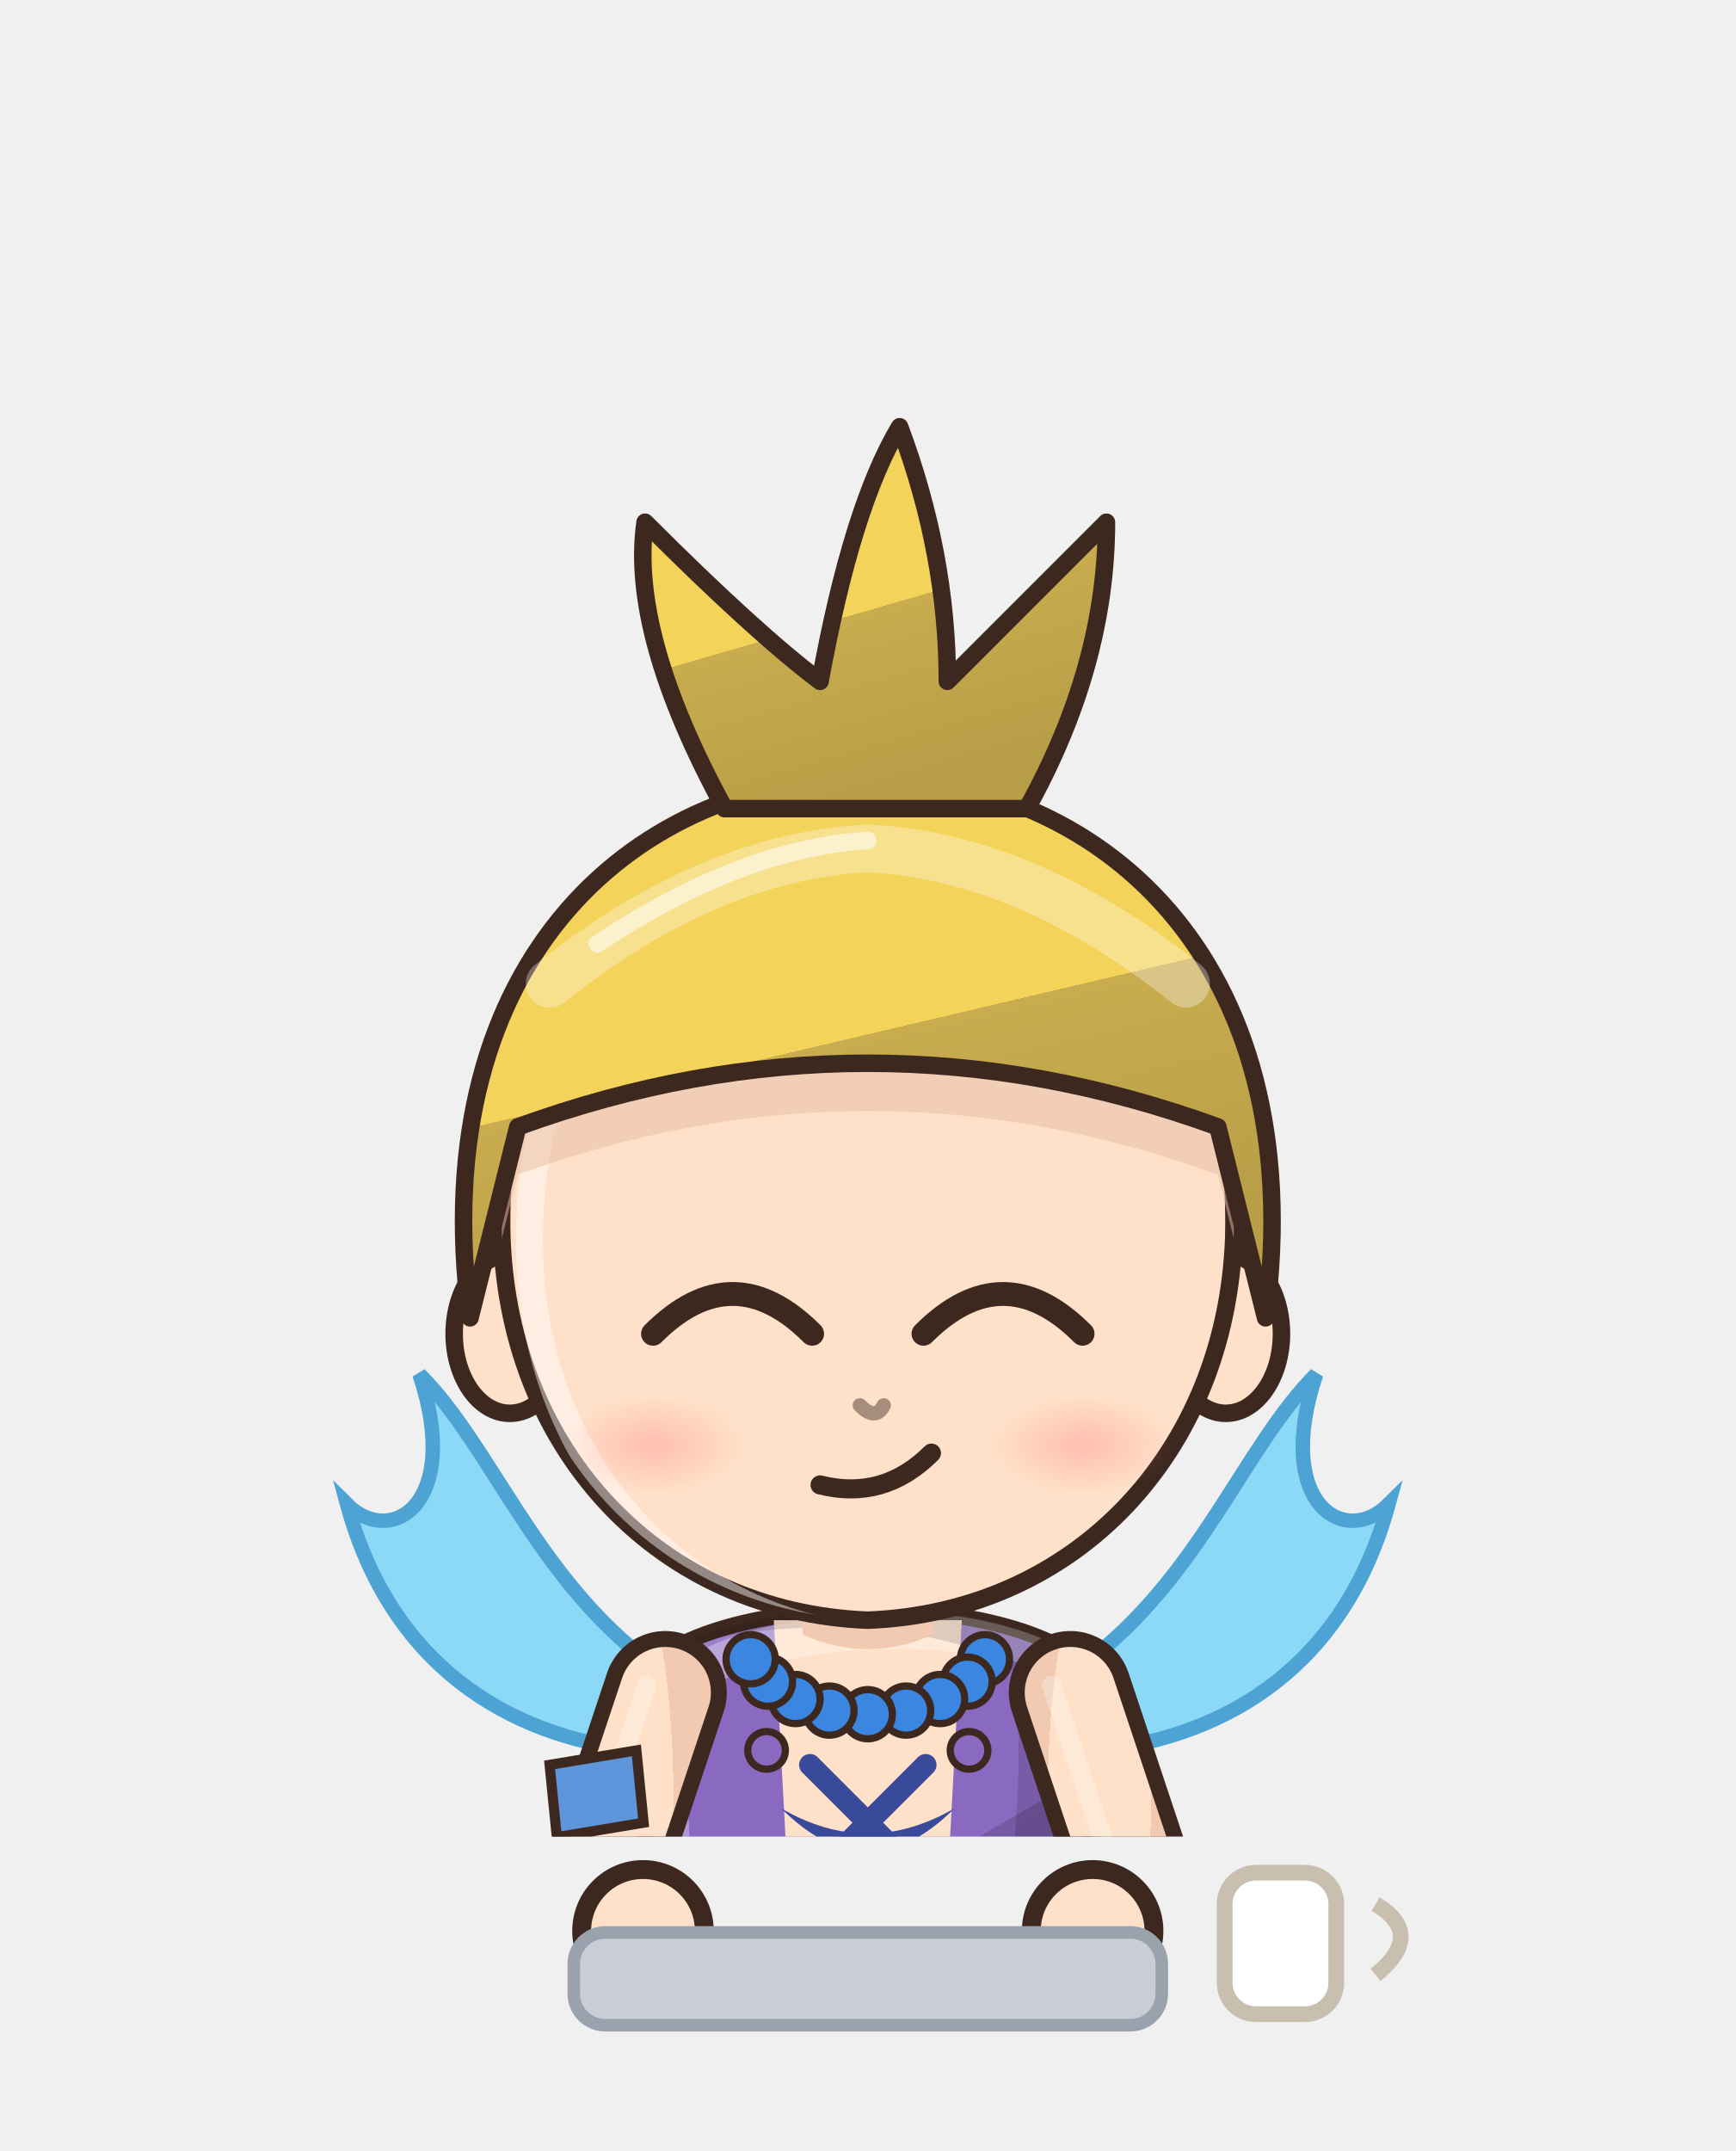
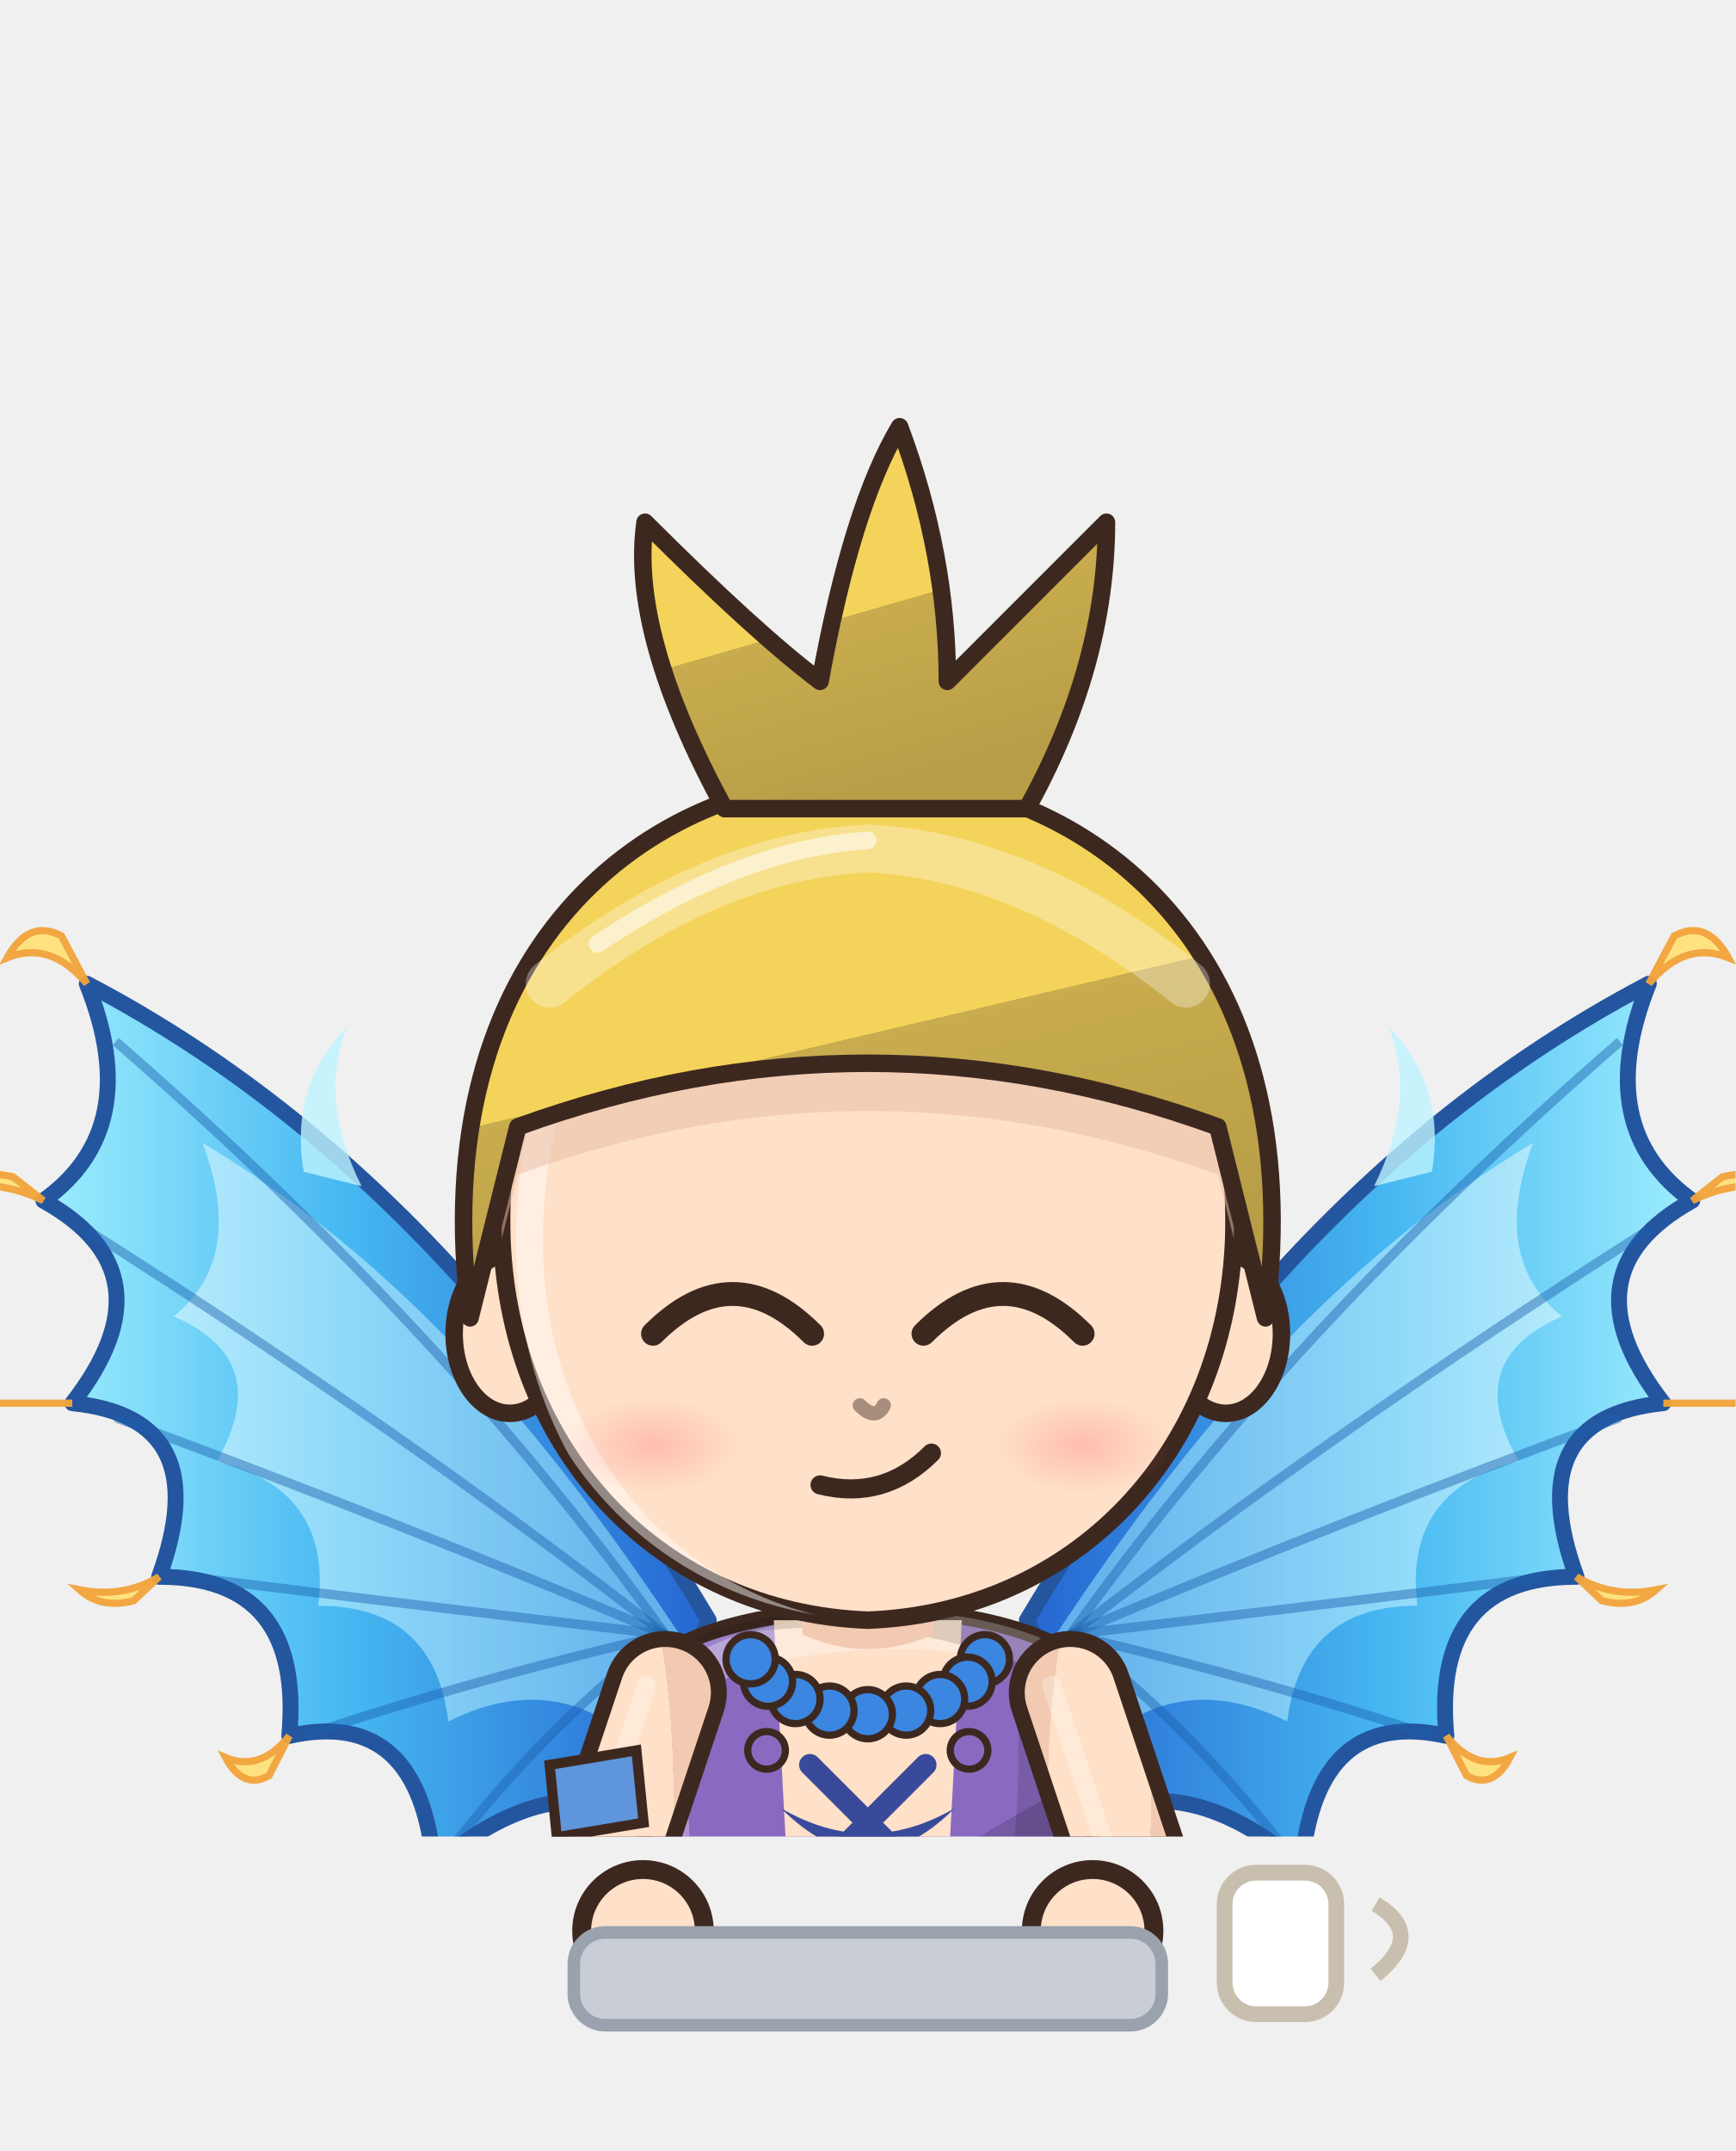
<svg xmlns="http://www.w3.org/2000/svg" viewBox="103.8 603.2 110.4 136.8" width="110.4" height="136.8">
  <svg x="103.8" y="603.2" viewBox="-120 -180 240 253.91" width="110.4" height="116.8">
    <defs>
      <linearGradient id="hair67" x1="0" y1="0" x2=".35" y2="1">
        <stop offset="0" stop-color="#f5da74" />
        <stop offset=".16" stop-color="#f5da74" />
        <stop offset=".16" stop-color="#f4d35a" />
        <stop offset=".58" stop-color="#f4d35a" />
        <stop offset=".58" stop-color="#c8ac4e" />
        <stop offset="1" stop-color="#b89e47" />
      </linearGradient>
      <radialGradient id="skin67" cx=".4" cy=".32" r=".85">
        <stop offset="0" stop-color="#ffe0c8" />
        <stop offset=".84" stop-color="#ffe0c8" />
        <stop offset=".84" stop-color="#f1cab1" />
        <stop offset="1" stop-color="#f1cab1" />
      </radialGradient>
      <linearGradient id="cloth67" x1="0" y1="0" x2=".45" y2="1">
        <stop offset="0" stop-color="#9c81ca" />
        <stop offset=".16" stop-color="#9c81ca" />
        <stop offset=".16" stop-color="#8a6ac0" />
        <stop offset=".6" stop-color="#8a6ac0" />
        <stop offset=".6" stop-color="#7559a3" />
        <stop offset="1" stop-color="#6b5195" />
      </linearGradient>
      <linearGradient id="iris67" x1="0" y1="0" x2="0" y2="1">
        <stop offset="0" stop-color="#212836" />
        <stop offset=".5" stop-color="#4a5a7a" />
        <stop offset="1" stop-color="#9ba4b5" />
      </linearGradient>
      <linearGradient id="gold67" x1="0" y1="0" x2="1" y2="1">
        <stop offset="0" stop-color="#f6d27a" />
        <stop offset=".55" stop-color="#d9a63a" />
        <stop offset="1" stop-color="#a8761e" />
      </linearGradient>
      <linearGradient id="steel67" x1="0" y1="0" x2="1" y2="1">
        <stop offset="0" stop-color="#e4e8ee" />
        <stop offset=".5" stop-color="#9aa3ad" />
        <stop offset="1" stop-color="#5a606a" />
      </linearGradient>
      <linearGradient id="beard67" x1="0" y1="0" x2="0" y2="1">
        <stop offset="0" stop-color="#e6e6ea" />
        <stop offset="1" stop-color="#b8b8c2" />
      </linearGradient>
      <radialGradient id="hawkiris67" cx=".45" cy=".4" r=".7">
        <stop offset="0" stop-color="#ffe27a" />
        <stop offset=".6" stop-color="#e8a52a" />
        <stop offset="1" stop-color="#9a5a12" />
      </radialGradient>
      <linearGradient id="straw67" x1="0" y1="0" x2=".3" y2="1">
        <stop offset="0" stop-color="#ffe7aa" />
        <stop offset=".16" stop-color="#ffe7aa" />
        <stop offset=".16" stop-color="#ffe39a" />
        <stop offset=".58" stop-color="#ffe39a" />
        <stop offset=".58" stop-color="#e9b456" />
        <stop offset="1" stop-color="#d6a54f" />
      </linearGradient>
      <radialGradient id="blush67">
        <stop offset="0" stop-color="#ff7f86" stop-opacity=".9" />
        <stop offset="1" stop-color="#ff7f86" stop-opacity="0" />
      </radialGradient>
      <clipPath id="face67">
        <path d="M -46,-4 C -47,-38 -25,-55 0,-55 C 25,-55 47,-38 46,-4 C 45,23 26,43 0,44 C -26,43 -45,23 -46,-4 Z" />
      </clipPath>
      <clipPath id="torso67">
        <path d="M -30,50 C -34,68 -28,94 -26,124 L 26,124 C 28,94 34,68 30,50 C 18,40 -18,40 -30,50 Z" />
      </clipPath>
    </defs>
    <ellipse cx="0" cy="208" rx="42" ry="7" fill="#000000" opacity=".16" />
    <g transform="translate(0,44.0) scale(1.100,1.100) translate(0,-44)" />
    <g transform="translate(0,205) scale(1,1) translate(0,-205)">
+       <defs>
+         <linearGradient id="phx67" x1="0" y1="0" x2="1" y2="0">
+           <stop offset="0" stop-color="#1c5fd0" />
+           <stop offset=".55" stop-color="#3fb6f2" />
+           <stop offset="1" stop-color="#9aeeff" />
+         </linearGradient>
+         <linearGradient id="phy67" x1="0" y1="0" x2="1" y2="0">
+           <stop offset="0" stop-color="#8fe6ff" />
+           <stop offset="1" stop-color="#e8fbff" />
+         </linearGradient>
+       </defs>
+       <g transform="scale(-1,1)">
+         <path d="M 22,44 C 40,14 66,-22 108,-44 Q 100,-24 114,-14 Q 96,-4 110,14 Q 90,16 98,38 Q 78,38 80,60 Q 62,56 60,78 Q 46,66 34,70 Z" fill="url(#phx67)" stroke="#1a4f9c" stroke-width="2.2" stroke-linejoin="round" opacity=".95" />
+         <path d="M 26,46 C 42,22 62,-4 92,-22 Q 86,-6 96,2 Q 82,8 90,22 Q 74,26 76,42 Q 60,42 58,58 Q 46,52 36,58 Z" fill="url(#phy67)" opacity=".55" />
+         <path d="M 28,46 Q 58,4 104,-36" stroke="#1a5fae" stroke-width="1.3" fill="none" opacity=".45" />
+         <path d="M 28,46 Q 64,18 108,-10" stroke="#1a5fae" stroke-width="1.3" fill="none" opacity=".45" />
+         <path d="M 28,46 Q 66,30 104,16" stroke="#1a5fae" stroke-width="1.3" fill="none" opacity=".45" />
+         <path d="M 28,46 Q 62,42 94,38" stroke="#1a5fae" stroke-width="1.3" fill="none" opacity=".45" />
+         <path d="M 28,46 Q 54,52 78,60" stroke="#1a5fae" stroke-width="1.3" fill="none" opacity=".45" />
+         <path d="M 28,46 Q 44,58 58,76" stroke="#1a5fae" stroke-width="1.3" fill="none" opacity=".45" />
+         <path d="M 108,-44 q 5,-6 11.0,-3.6 q -3.0,-5.4 -7.5,-3.0 Z" fill="#ffe27a" stroke="#f2a43a" stroke-width="1" opacity=".95" />
+         <path d="M 114,-14 q 6,-3 13.2,-1.8 q -3.6,-2.7 -9.0,-1.5 Z" fill="#ffe27a" stroke="#f2a43a" stroke-width="1" opacity=".95" />
+         <path d="M 110,14 q 6,0 13.2,0.0 q -3.6,0.0 -9.0,0.0 Z" fill="#ffe27a" stroke="#f2a43a" stroke-width="1" opacity=".95" />
+         <path d="M 98,38 q 5,3 11.0,1.8 q -3.0,2.7 -7.5,1.5 Z" fill="#ffe27a" stroke="#f2a43a" stroke-width="1" opacity=".95" />
+         <path d="M 80,60 q 4,5 8.8,3.0 q -2.4,4.5 -6.0,2.5 Z" fill="#ffe27a" stroke="#f2a43a" stroke-width="1" opacity=".95" />
+         <path d="M 60,78 q 2,6 4.4,3.6 q -1.2,5.4 -3.0,3.0 Z" fill="#ffe27a" stroke="#f2a43a" stroke-width="1" opacity=".95" />
+         <path d="M 70,-16 q 6,-12 2,-22 q 8,8 6,20 Z M 46,8 q 4,-10 0,-18 q 7,6 5,16 Z" fill="#bff4ff" opacity=".8" />
+       </g>
+       <g transform="scale(1,1)">
+         <path d="M 22,44 C 40,14 66,-22 108,-44 Q 100,-24 114,-14 Q 96,-4 110,14 Q 90,16 98,38 Q 78,38 80,60 Q 62,56 60,78 Q 46,66 34,70 Z" fill="url(#phx67)" stroke="#1a4f9c" stroke-width="2.2" stroke-linejoin="round" opacity=".95" />
+         <path d="M 26,46 C 42,22 62,-4 92,-22 Q 86,-6 96,2 Q 82,8 90,22 Q 74,26 76,42 Q 60,42 58,58 Q 46,52 36,58 Z" fill="url(#phy67)" opacity=".55" />
+         <path d="M 28,46 Q 58,4 104,-36" stroke="#1a5fae" stroke-width="1.3" fill="none" opacity=".45" />
+         <path d="M 28,46 Q 64,18 108,-10" stroke="#1a5fae" stroke-width="1.3" fill="none" opacity=".45" />
+         <path d="M 28,46 Q 66,30 104,16" stroke="#1a5fae" stroke-width="1.3" fill="none" opacity=".45" />
+         <path d="M 28,46 Q 62,42 94,38" stroke="#1a5fae" stroke-width="1.3" fill="none" opacity=".45" />
+         <path d="M 28,46 Q 54,52 78,60" stroke="#1a5fae" stroke-width="1.3" fill="none" opacity=".45" />
+         <path d="M 28,46 Q 44,58 58,76" stroke="#1a5fae" stroke-width="1.3" fill="none" opacity=".45" />
+         <path d="M 108,-44 q 5,-6 11.0,-3.6 q -3.0,-5.4 -7.5,-3.0 Z" fill="#ffe27a" stroke="#f2a43a" stroke-width="1" opacity=".95" />
+         <path d="M 114,-14 q 6,-3 13.2,-1.8 q -3.6,-2.7 -9.0,-1.5 Z" fill="#ffe27a" stroke="#f2a43a" stroke-width="1" opacity=".95" />
+         <path d="M 110,14 q 6,0 13.2,0.0 q -3.6,0.0 -9.0,0.0 Z" fill="#ffe27a" stroke="#f2a43a" stroke-width="1" opacity=".95" />
+         <path d="M 98,38 q 5,3 11.0,1.8 q -3.0,2.7 -7.5,1.5 Z" fill="#ffe27a" stroke="#f2a43a" stroke-width="1" opacity=".95" />
+         <path d="M 80,60 q 4,5 8.8,3.0 q -2.4,4.5 -6.0,2.5 Z" fill="#ffe27a" stroke="#f2a43a" stroke-width="1" opacity=".95" />
+         <path d="M 60,78 q 2,6 4.4,3.6 q -1.2,5.4 -3.0,3.0 Z" fill="#ffe27a" stroke="#f2a43a" stroke-width="1" opacity=".95" />
+         <path d="M 70,-16 q 6,-12 2,-22 q 8,8 6,20 Z M 46,8 q 4,-10 0,-18 q 7,6 5,16 Z" fill="#bff4ff" opacity=".8" />
+       </g>
      <path d="M -23.5,118 Q -24.5,160.0 -20.5,202 L -5.5,202 Q -1.5,160.0 -2.5,118 Z" fill="#3b4258" stroke="#3d2820" stroke-width="2.2" stroke-linejoin="round" />
      <path d="M -9,124 Q -8,160 -10,196" stroke="#000000" stroke-width="4.5" fill="none" opacity=".14" stroke-linecap="round" />
      <path d="M -18,126 Q -19,150 -18,170" stroke="#ffffff" stroke-width="2" fill="none" opacity=".22" stroke-linecap="round" />
      <ellipse cx="-13" cy="205" rx="14" ry="7" fill="#3a2a24" stroke="#3d2820" stroke-width="2.2" stroke-linejoin="round" />
      <ellipse cx="-17" cy="202.5" rx="5" ry="2" fill="#ffffff" opacity=".35" />
      <path d="M 2.5,118 Q 1.5,160.0 5.5,202 L 20.5,202 Q 24.5,160.0 23.5,118 Z" fill="#3b4258" stroke="#3d2820" stroke-width="2.2" stroke-linejoin="round" />
      <path d="M 17,124 Q 18,160 16,196" stroke="#000000" stroke-width="4.5" fill="none" opacity=".14" stroke-linecap="round" />
      <path d="M 8,126 Q 7,150 8,170" stroke="#ffffff" stroke-width="2" fill="none" opacity=".22" stroke-linecap="round" />
      <ellipse cx="13" cy="205" rx="14" ry="7" fill="#3a2a24" stroke="#3d2820" stroke-width="2.2" stroke-linejoin="round" />
      <ellipse cx="9" cy="202.5" rx="5" ry="2" fill="#ffffff" opacity=".35" />
      <path d="M -30,50 C -34,68 -28,94 -26,124 L 26,124 C 28,94 34,68 30,50 C 18,40 -18,40 -30,50 Z" fill="url(#cloth67)" stroke="#3d2820" stroke-width="2.2" stroke-linejoin="round" />
      <path d="M -13,44 L 13,44 L 9,118 L -9,118 Z" fill="url(#skin67)" />
      <circle cx="-14" cy="62" r="2.6" fill="#8a6ac0" stroke="#3d2820" stroke-width="1" />
      <circle cx="-14" cy="80" r="2.6" fill="#8a6ac0" stroke="#3d2820" stroke-width="1" />
      <circle cx="-14" cy="98" r="2.6" fill="#8a6ac0" stroke="#3d2820" stroke-width="1" />
      <circle cx="14" cy="62" r="2.6" fill="#8a6ac0" stroke="#3d2820" stroke-width="1" />
      <circle cx="14" cy="80" r="2.6" fill="#8a6ac0" stroke="#3d2820" stroke-width="1" />
      <circle cx="14" cy="98" r="2.6" fill="#8a6ac0" stroke="#3d2820" stroke-width="1" />
      <g clip-path="url(#torso67)">
        <path d="M -30,50 C -34,68 -28,94 -26,124 L 26,124 C 28,94 34,68 30,50 C 18,40 -18,40 -30,50 Z" transform="translate(4,3)" fill="none" stroke="#ffffff" stroke-width="5" opacity=".3" />
        <path d="M -30,50 C -34,68 -28,94 -26,124 L 26,124 C 28,94 34,68 30,50 C 18,40 -18,40 -30,50 Z" transform="translate(-6,-2)" fill="none" stroke="#000000" stroke-width="9" opacity=".13" />
      </g>
      <circle cx="16.2" cy="49.4" r="3.4" fill="#3a86e0" stroke="#3d2820" stroke-width="1" />
      <circle cx="13.8" cy="52.5" r="3.4" fill="#3a86e0" stroke="#3d2820" stroke-width="1" />
      <circle cx="10.0" cy="54.9" r="3.4" fill="#3a86e0" stroke="#3d2820" stroke-width="1" />
      <circle cx="5.3" cy="56.5" r="3.4" fill="#3a86e0" stroke="#3d2820" stroke-width="1" />
      <circle cx="0.0" cy="57.0" r="3.4" fill="#3a86e0" stroke="#3d2820" stroke-width="1" />
      <circle cx="-5.3" cy="56.5" r="3.4" fill="#3a86e0" stroke="#3d2820" stroke-width="1" />
      <circle cx="-10.0" cy="54.9" r="3.4" fill="#3a86e0" stroke="#3d2820" stroke-width="1" />
      <circle cx="-13.8" cy="52.5" r="3.4" fill="#3a86e0" stroke="#3d2820" stroke-width="1" />
      <circle cx="-16.2" cy="49.4" r="3.4" fill="#3a86e0" stroke="#3d2820" stroke-width="1" />
      <path d="M -8,64 L 8,80 M 8,64 L -8,80" stroke="#3a4a9a" stroke-width="3" stroke-linecap="round" />
      <path d="M -12,70 Q 0,82 12,70 Q 0,77 -12,70 Z" fill="#3a4a9a" />
-       <path d="M -30,50 C -46,38 -52,20 -62,10 C -56,28 -66,34 -72,28 C -66,50 -50,60 -32,62 Z" fill="#7fd6f6" stroke="#3a9ad0" stroke-width="2" opacity=".9" />
-       <path d="M 30,50 C 46,38 52,20 62,10 C 56,28 66,34 72,28 C 66,50 50,60 32,62 Z" fill="#7fd6f6" stroke="#3a9ad0" stroke-width="2" opacity=".9" />
      <path d="M -28,54 L -38,84 L -31,102" stroke="#3d2820" stroke-width="17" fill="none" stroke-linecap="round" stroke-linejoin="round" />
      <path d="M -28,54 L -38,84 L -31,102" stroke="url(#skin67)" stroke-width="12.6" fill="none" stroke-linecap="round" stroke-linejoin="round" />
      <path d="M -28,54 L -38,84 L -31,102" transform="translate(-2.6,-1)" stroke="#ffffff" stroke-width="2.6" fill="none" stroke-linecap="round" stroke-linejoin="round" opacity=".28" />
      <path d="M 28,54 L 38,84 L 31,102" stroke="#3d2820" stroke-width="17" fill="none" stroke-linecap="round" stroke-linejoin="round" />
      <path d="M 28,54 L 38,84 L 31,102" stroke="url(#skin67)" stroke-width="12.6" fill="none" stroke-linecap="round" stroke-linejoin="round" />
      <path d="M 28,54 L 38,84 L 31,102" transform="translate(-2.6,-1)" stroke="#ffffff" stroke-width="2.6" fill="none" stroke-linecap="round" stroke-linejoin="round" opacity=".28" />
      <circle cx="-31" cy="102" r="8.5" fill="url(#skin67)" stroke="#3d2820" stroke-width="2.2" />
      <circle cx="31" cy="102" r="8.5" fill="url(#skin67)" stroke="#3d2820" stroke-width="2.2" />
      <path d="M -44,64 L -32,62 L -31,72 L -43,74 Z" fill="#5f95db" stroke="#3d2820" stroke-width="1.4" />
      <path d="M -10,34 L 10,34 L 9,46 Q 0,50 -9,46 Z" fill="#f1cab1" />
    </g>
    <g transform="translate(0,44.0) scale(1.100,1.100) translate(0,-44)">
      <ellipse cx="-45" cy="8" rx="7" ry="10" fill="url(#skin67)" stroke="#3d2820" stroke-width="2.2" stroke-linejoin="round" />
      <ellipse cx="45" cy="8" rx="7" ry="10" fill="url(#skin67)" stroke="#3d2820" stroke-width="2.2" stroke-linejoin="round" />
      <path d="M -46,-4 C -47,-38 -25,-55 0,-55 C 25,-55 47,-38 46,-4 C 45,23 26,43 0,44 C -26,43 -45,23 -46,-4 Z" fill="url(#skin67)" stroke="#3d2820" stroke-width="2.2" stroke-linejoin="round" />
      <g clip-path="url(#face67)">
        <path d="M -46,-4 C -47,-38 -25,-55 0,-55 C 25,-55 47,-38 46,-4 C 45,23 26,43 0,44 C -26,43 -45,23 -46,-4 Z" transform="translate(3.5,2.5)" fill="none" stroke="#ffffff" stroke-width="3.4" opacity=".45" />
      </g>
      <g clip-path="url(#face67)">
        <path d="M -50,6 C -56,-40 -28,-62 0,-62 C 28,-62 56,-40 50,6 L 44,-18 Q 0,-34 -44,-18 Z" transform="translate(0,6)" fill="#e7bca4" opacity=".5" />
      </g>
      <path d="M -27,8 Q -17,-2 -7,8" stroke="#3d2820" stroke-width="3" fill="none" stroke-linecap="round" />
      <path d="M 7,8 Q 17,-2 27,8" stroke="#3d2820" stroke-width="3" fill="none" stroke-linecap="round" />
      <path d="M -6,27 Q 2,29 8,23" stroke="#3d2820" stroke-width="2.4" fill="none" stroke-linecap="round" />
      <ellipse cx="-27" cy="22" rx="11" ry="6" fill="url(#blush67)" opacity="0.40" />
      <ellipse cx="27" cy="22" rx="11" ry="6" fill="url(#blush67)" opacity="0.40" />
      <path d="M -1,17 Q 1,19 2,17" stroke="#a78d7c" stroke-width="1.8" fill="none" stroke-linecap="round" />
      <path d="M -50,6 C -56,-40 -28,-62 0,-62 C 28,-62 56,-40 50,6 L 44,-18 Q 0,-34 -44,-18 Z" fill="url(#hair67)" stroke="#3d2820" stroke-width="2.2" stroke-linejoin="round" />
      <path d="M -18,-58 Q -30,-80 -28,-94 Q -14,-80 -6,-74 Q -2,-96 4,-106 Q 10,-90 10,-74 Q 20,-84 30,-94 Q 30,-76 20,-58 Z" fill="url(#hair67)" stroke="#3d2820" stroke-width="2.2" stroke-linejoin="round" />
      <defs>
        <clipPath id="hf67">
          <path d="M -50,6 C -56,-40 -28,-62 0,-62 C 28,-62 56,-40 50,6 L 44,-18 Q 0,-34 -44,-18 Z" />
        </clipPath>
      </defs>
      <g clip-path="url(#hf67)">
        <path d="M -40,-36 Q -20,-52 0,-53 Q 20,-52 40,-36" stroke="#ffffff" stroke-width="6" fill="none" stroke-linecap="round" opacity=".32" />
        <path d="M -34,-41 Q -16,-53 0,-54" stroke="#ffffff" stroke-width="2.2" fill="none" stroke-linecap="round" opacity=".55" />
      </g>
    </g>
    <g transform="translate(0,205) scale(1,1) translate(0,-205)" />
  </svg>
  <circle cx="144.7" cy="726.0" r="3.9" fill="#ffe0c8" stroke="#3d2820" stroke-width="1.2" />
  <circle cx="173.3" cy="726.0" r="3.9" fill="#ffe0c8" stroke="#3d2820" stroke-width="1.2" />
  <rect x="140.3" y="726.1" width="37.4" height="5.9" rx="2" fill="#c9ced6" stroke="#9aa3ad" stroke-width=".8" />
  <rect x="181.7" y="722.3" width="7.1" height="9.0" rx="2" fill="#ffffff" stroke="#c9bfae" />
  <path d="M 191.3,724.3 q 3.2,1.9 0,4.5" stroke="#c9bfae" fill="none" />
</svg>
